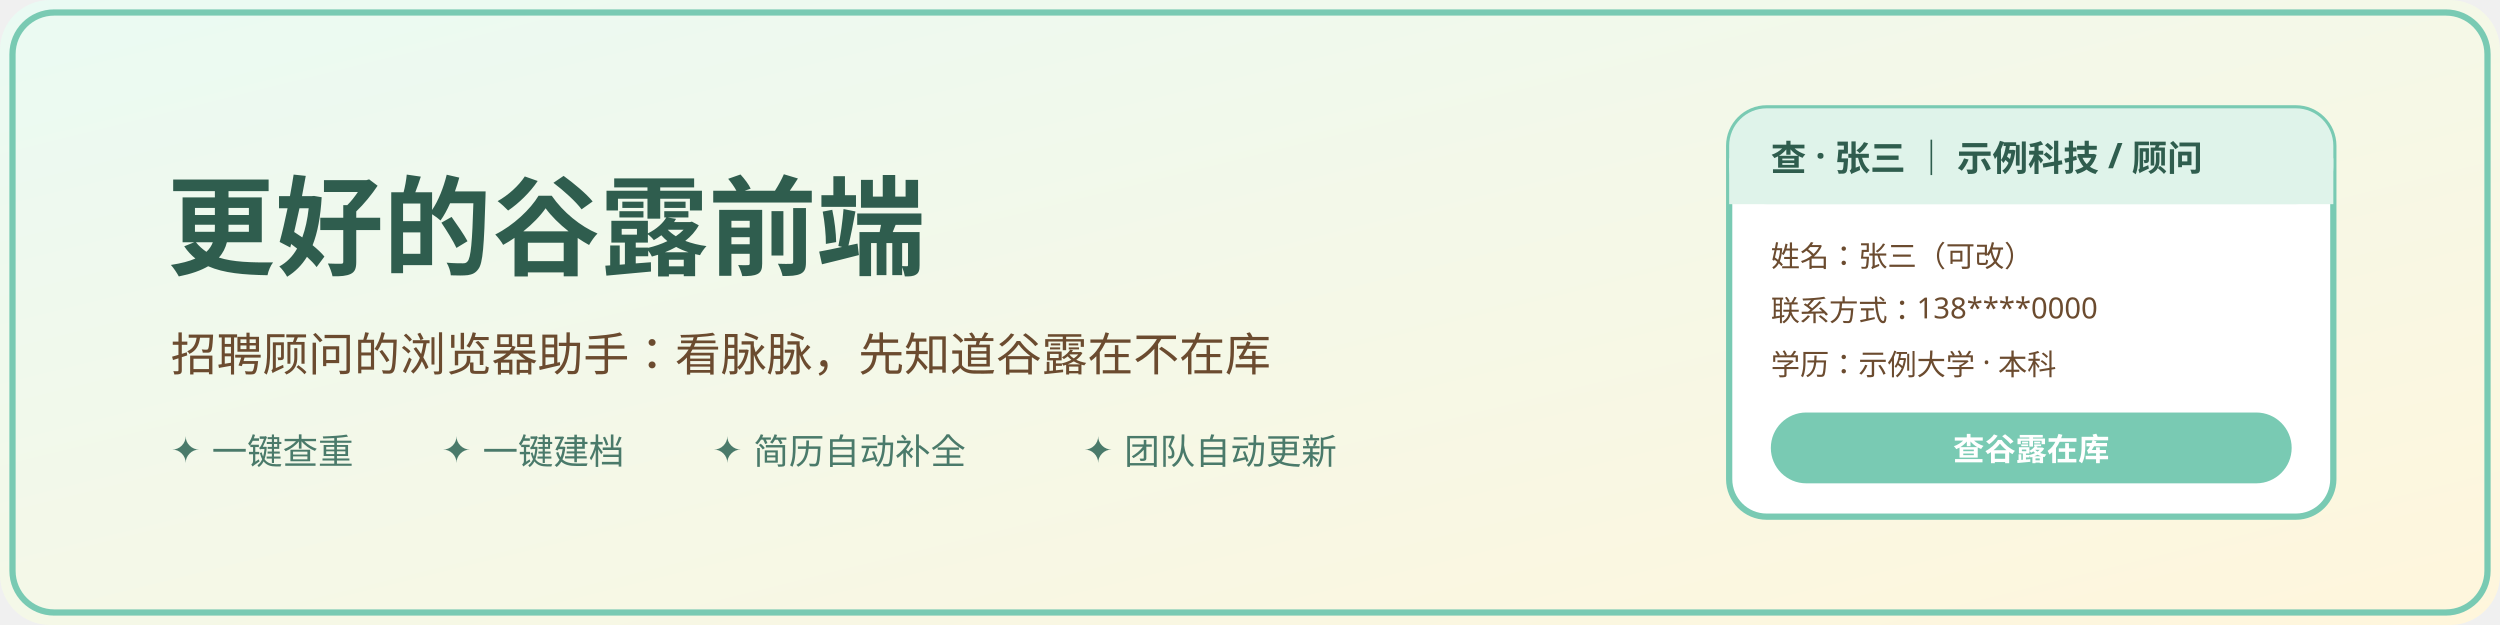
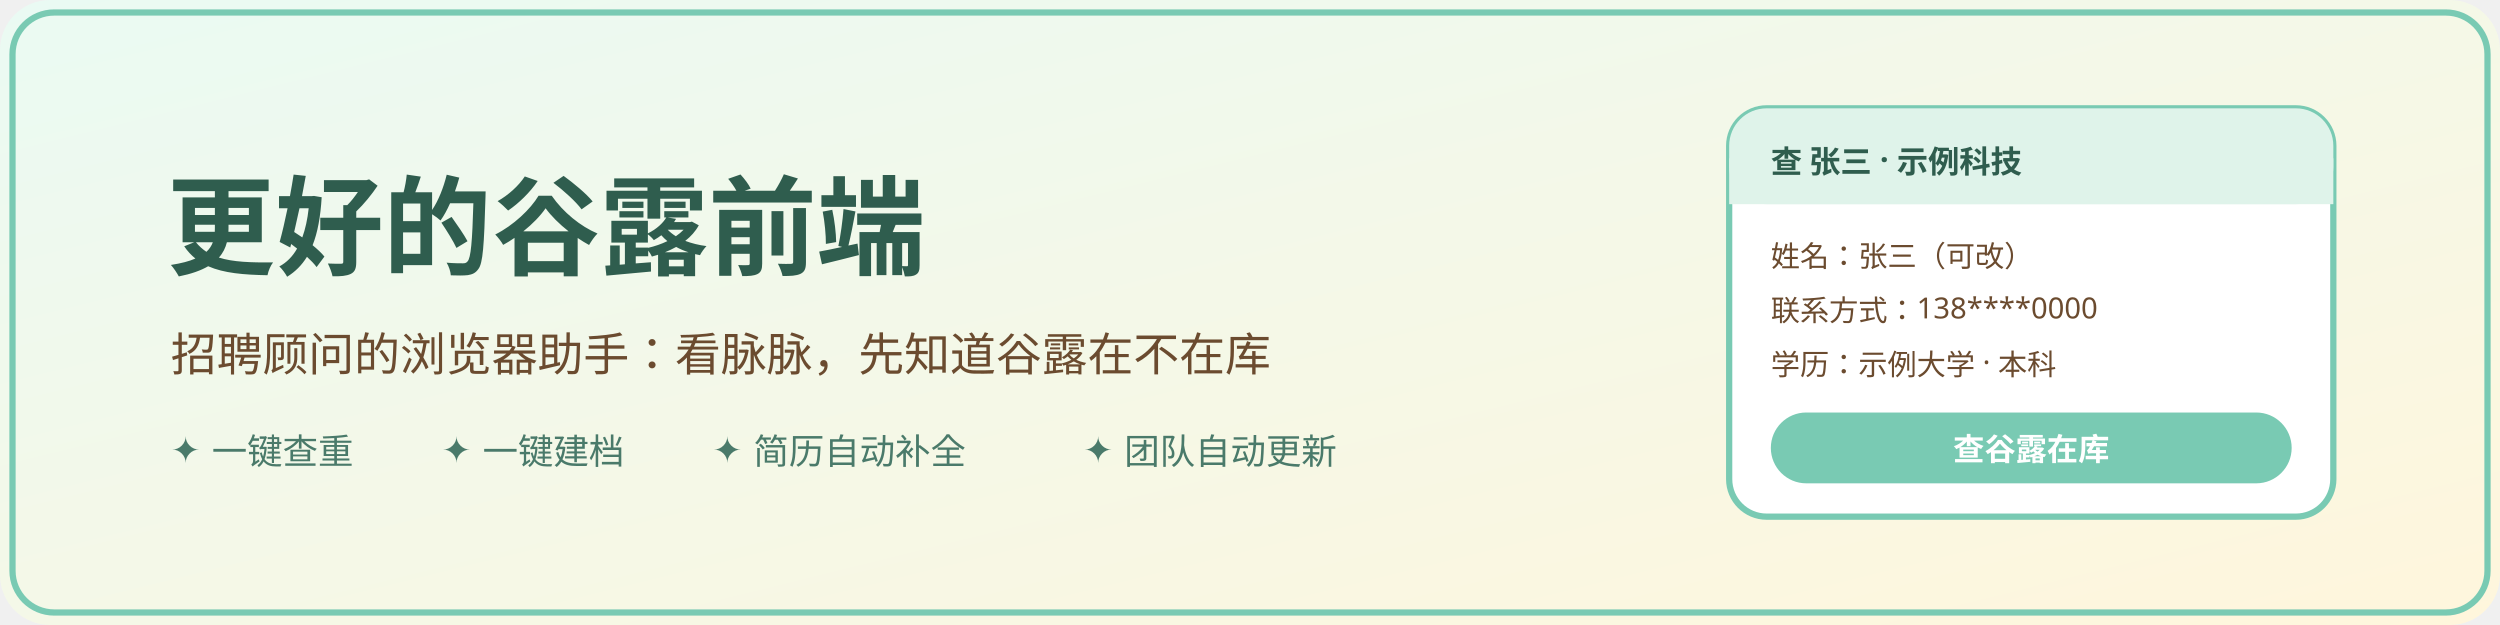
<svg xmlns="http://www.w3.org/2000/svg" viewBox="0 0 1200 300" font-family="PingFang SC, Microsoft YaHei, Segoe UI, sans-serif">
  <defs>
    <linearGradient id="bg" x1="0" y1="0" x2="1" y2="1">
      <stop offset="0" stop-color="#eafaf3" />
      <stop offset="1" stop-color="#fff6dc" />
    </linearGradient>
  </defs>
  <rect width="1200" height="300" rx="24" fill="url(#bg)" />
  <rect x="6" y="6" width="1188" height="288" rx="20" fill="none" stroke="#79cab3" stroke-width="3" />
  <text x="80" y="128" font-size="52" font-weight="700" fill="#2f5d4e">更好的谷露前端</text>
  <text x="82" y="178" font-size="22" fill="#6b4b2f">招聘顾问的浏览器助手：看脉脉，先知道谷露在不在库</text>
  <g font-size="17" fill="#4a7a6a">
    <text x="82" y="222">✦ 一键查重</text>
    <text x="212" y="222">✦ 一键建档</text>
    <text x="342" y="222">✦ 简历自动补全</text>
    <text x="520" y="222">✦ 团队自动更新</text>
  </g>
  <g transform="translate(830,52)">
    <rect x="0" y="0" width="290" height="196" rx="18" fill="#ffffff" stroke="#79cab3" stroke-width="3" />
    <rect x="0" y="0" width="290" height="46" rx="18" fill="#dff3ea" />
    <rect x="0" y="24" width="290" height="22" fill="#dff3ea" />
-     <text x="20" y="30" font-size="17" font-weight="700" fill="#2f5d4e">查 · 张三 ｜ 示例科技 / 顾问</text>
+     <text x="20" y="31" font-size="15" font-weight="700" fill="#2f5d4e">查 张三 · 示例科技</text>
    <text x="20" y="76" font-size="14" fill="#6b4b2f">姓名：张三（可改）</text>
    <text x="20" y="102" font-size="14" fill="#6b4b2f">联系方式：138****0000</text>
    <text x="20" y="128" font-size="14" fill="#6b4b2f">学历：示例大学 · 本科</text>
    <rect x="20" y="146" width="250" height="34" rx="17" fill="#79cab3" />
    <text x="145" y="169" font-size="15" font-weight="700" fill="#ffffff" text-anchor="middle">查谷露在库</text>
  </g>
</svg>
